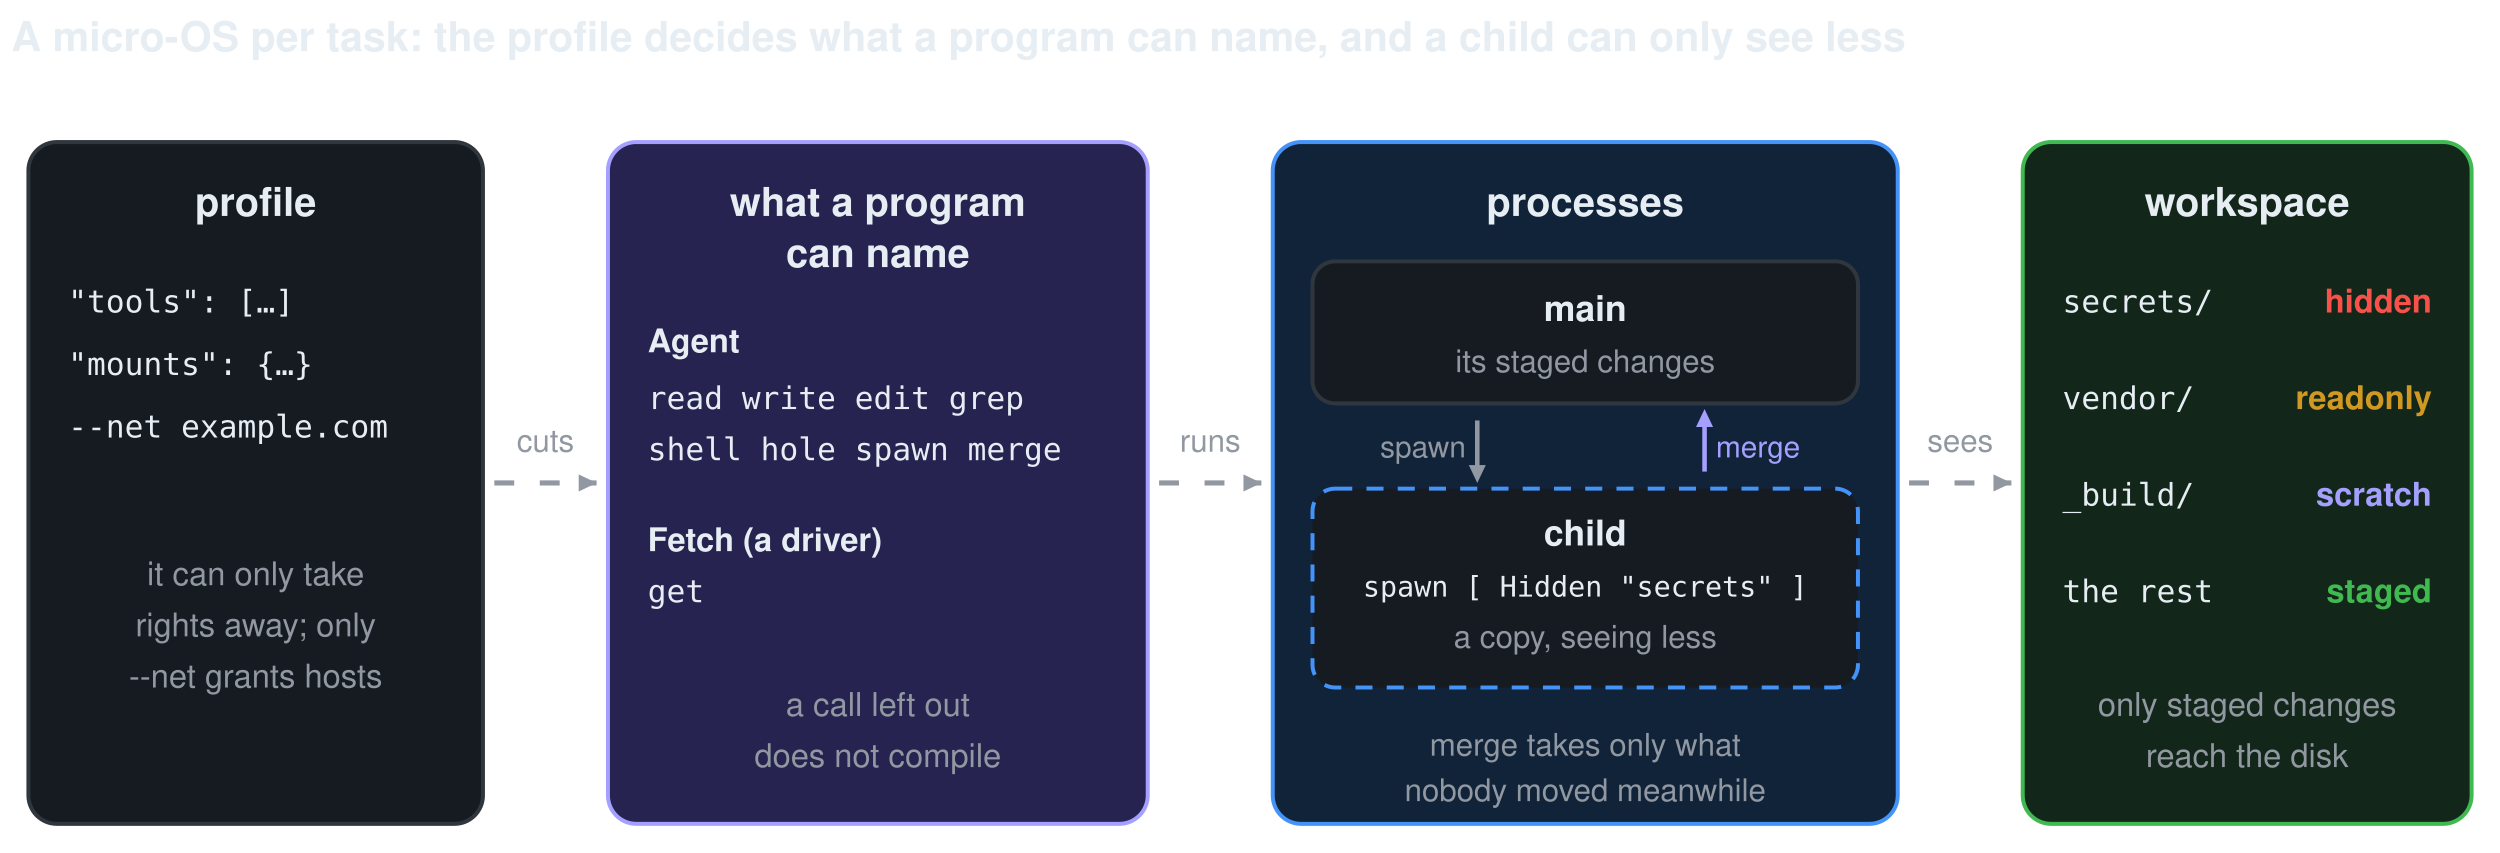
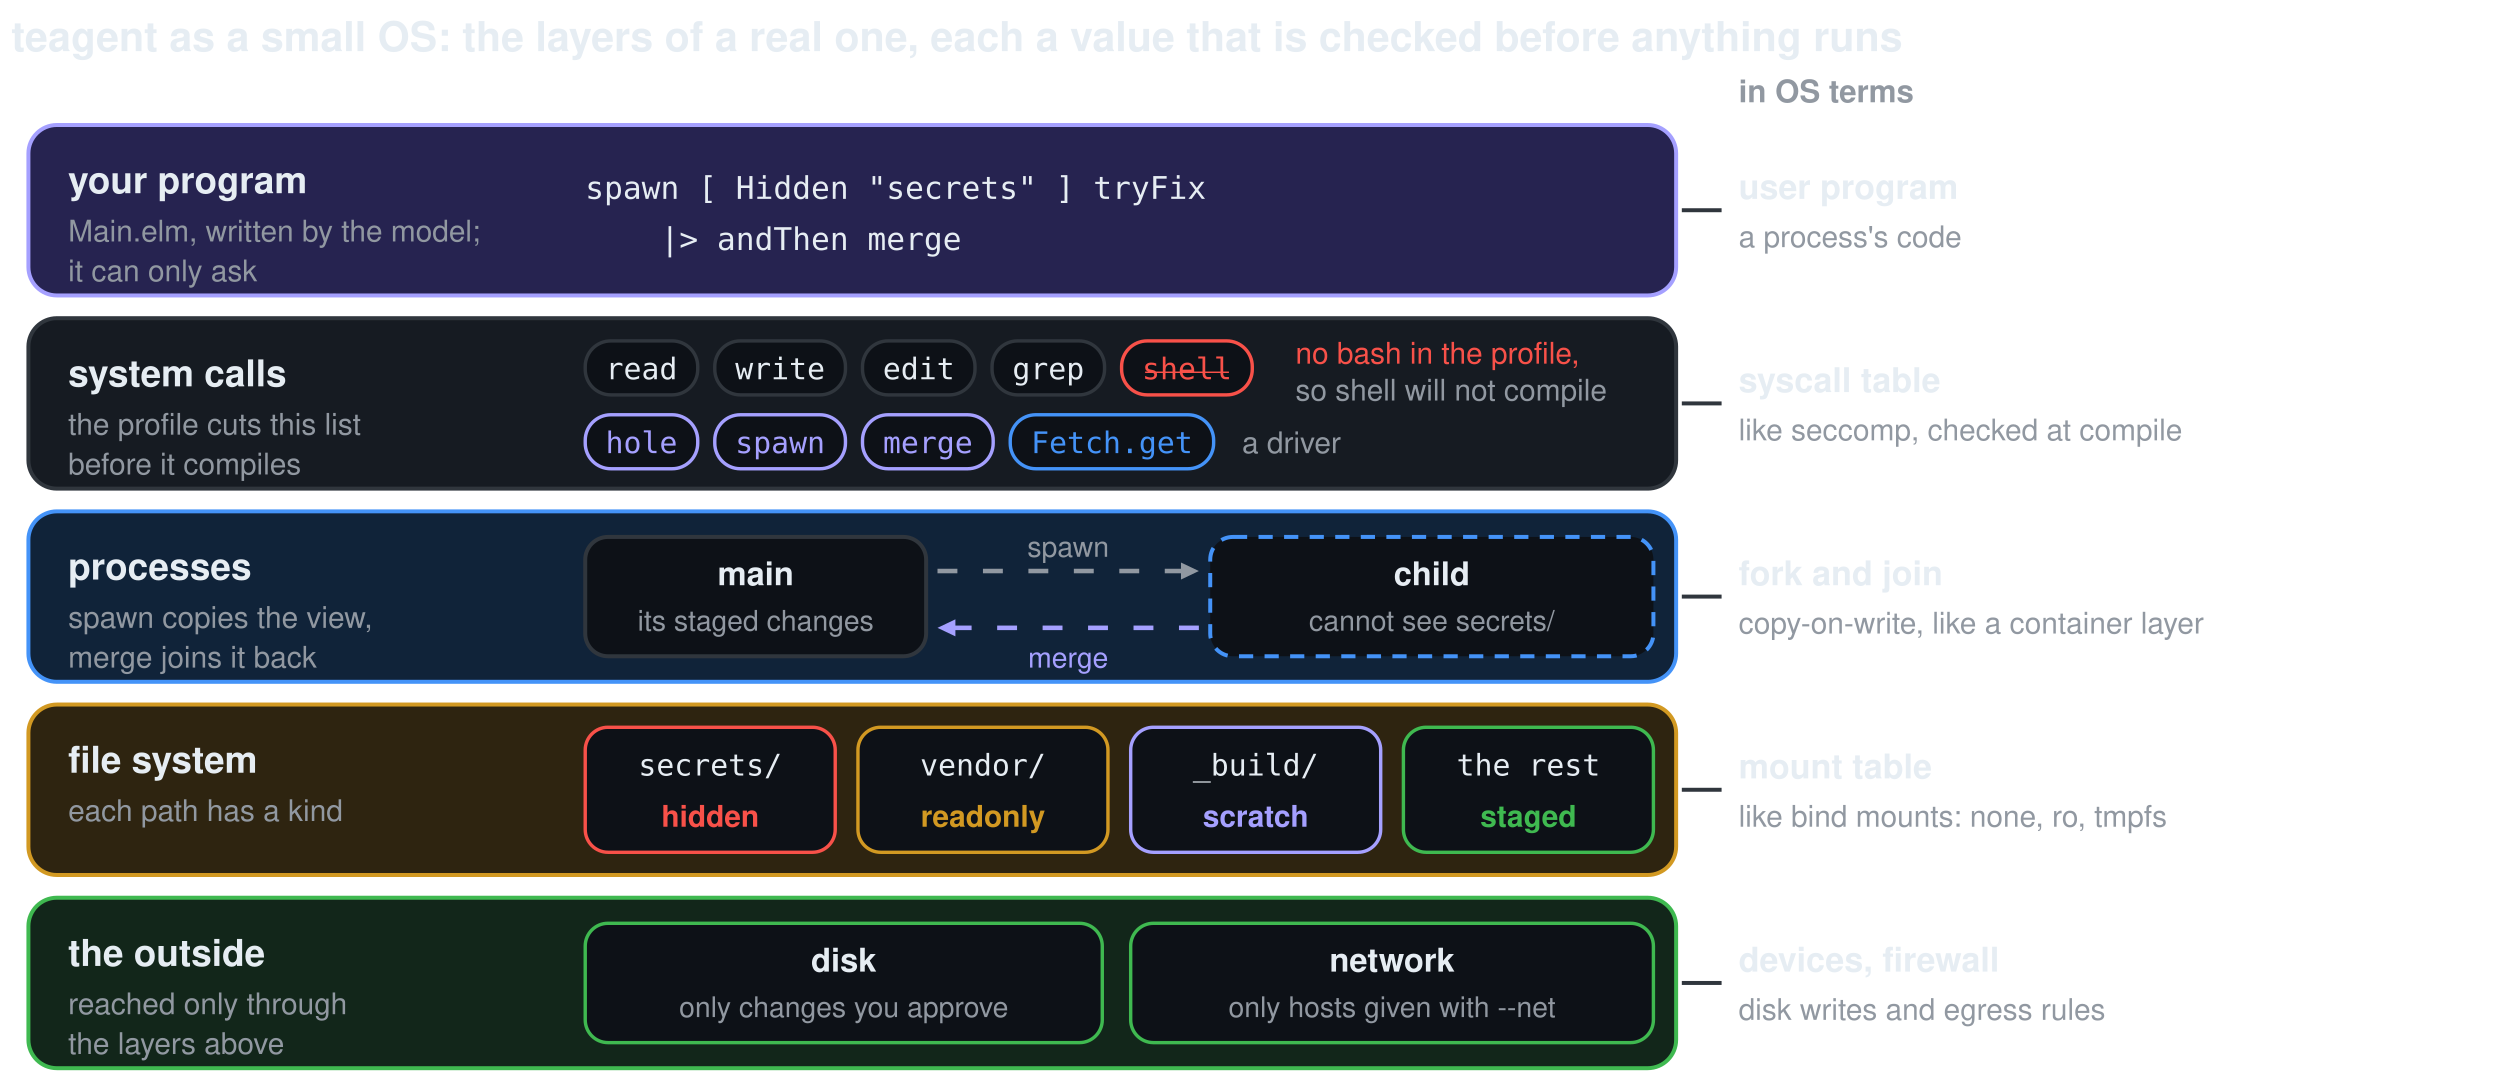
- <svg xmlns="http://www.w3.org/2000/svg" viewBox="0 0 880 300" width="880" height="300" role="img">
+ <svg xmlns="http://www.w3.org/2000/svg" viewBox="0 0 880 384" width="880" height="384" role="img">
  <style>
    text { font-family: -apple-system, BlinkMacSystemFont, 'Segoe UI', Helvetica, Arial, sans-serif; fill: #e6edf3; }
    .mono { font-family: ui-monospace, SFMono-Regular, Menlo, Consolas, monospace; }
    .muted { fill: #9198a1; }
    .accent { fill: #a5a0ff; }
    .flow { stroke-dasharray: 7 9; animation: flow 1.1s linear infinite; }
    @keyframes flow { to { stroke-dashoffset: -32; } }
-     @media (prefers-reduced-motion: reduce) { .flow { animation: none; } }
+     .pulse { animation: pulse 1.8s ease-in-out infinite; }
+     @keyframes pulse { 50% { opacity: 0.45; } }
+     @media (prefers-reduced-motion: reduce) { .flow, .pulse { animation: none; } }
    </style>
-   <text x="4" y="18" font-size="14.5" font-weight="650" text-anchor="start">A micro-OS per task: the profile decides what a program can name, and a child can only see less</text>
-   <rect x="10" y="50" width="160" height="240" rx="10" fill="#161b22" stroke="#30363d" stroke-width="1.4" />
-   <text x="90" y="76" font-size="14" font-weight="650" text-anchor="middle">profile</text>
-   <text x="24" y="110" font-size="11" class="mono" xml:space="preserve" text-anchor="start">"tools": […]</text>
-   <text x="24" y="132" font-size="11" class="mono" xml:space="preserve" text-anchor="start">"mounts": {…}</text>
-   <text x="24" y="154" font-size="11" class="mono" xml:space="preserve" text-anchor="start">--net example.com</text>
-   <text x="90" y="206" font-size="11.5" class="muted" text-anchor="middle">it can only take</text>
-   <text x="90" y="224" font-size="11.5" class="muted" text-anchor="middle">rights away; only</text>
-   <text x="90" y="242" font-size="11.5" class="muted" text-anchor="middle">--net grants hosts</text>
-   <line x1="174" y1="170" x2="210" y2="170" stroke="#9198a1" stroke-width="1.8" class="flow" />
-   <polygon points="210,170 203.7,173 203.7,167" fill="#9198a1" />
-   <text x="192.0" y="159" font-size="11" class="muted" text-anchor="middle">cuts</text>
-   <rect x="214" y="50" width="190" height="240" rx="10" fill="#262350" stroke="#a5a0ff" stroke-width="1.4" />
-   <text x="309" y="76" font-size="14" font-weight="650" text-anchor="middle">what a program</text>
-   <text x="309" y="94" font-size="14" font-weight="650" text-anchor="middle">can name</text>
-   <text x="228" y="124" font-size="11.5" font-weight="650" text-anchor="start">Agent</text>
-   <text x="228" y="144" font-size="11" class="mono" xml:space="preserve" text-anchor="start">read write edit grep</text>
-   <text x="228" y="162" font-size="11" class="mono" xml:space="preserve" text-anchor="start">shell hole spawn merge</text>
-   <text x="228" y="194" font-size="11.5" font-weight="650" text-anchor="start">Fetch  (a driver)</text>
-   <text x="228" y="212" font-size="11" class="mono" xml:space="preserve" text-anchor="start">get</text>
-   <text x="309" y="252" font-size="11.5" class="muted" text-anchor="middle">a call left out</text>
-   <text x="309" y="270" font-size="11.5" class="muted" text-anchor="middle">does not compile</text>
-   <line x1="408" y1="170" x2="444" y2="170" stroke="#9198a1" stroke-width="1.8" class="flow" />
-   <polygon points="444,170 437.7,173 437.7,167" fill="#9198a1" />
-   <text x="426.0" y="159" font-size="11" class="muted" text-anchor="middle">runs</text>
-   <rect x="448" y="50" width="220" height="240" rx="10" fill="#102339" stroke="#4493f8" stroke-width="1.4" />
-   <text x="558" y="76" font-size="14" font-weight="650" text-anchor="middle">processes</text>
-   <rect x="462" y="92" width="192" height="50" rx="8" fill="#161b22" stroke="#30363d" stroke-width="1.4" />
-   <text x="558" y="113" font-size="12.5" font-weight="650" text-anchor="middle">main</text>
-   <text x="558" y="131" font-size="11" class="muted" text-anchor="middle">its staged changes</text>
-   <rect x="462" y="172" width="192" height="70" rx="8" fill="#161b22" stroke="#4493f8" stroke-width="1.4" stroke-dasharray="6 5" />
-   <text x="558" y="192" font-size="12.5" font-weight="650" text-anchor="middle">child</text>
-   <text x="558" y="210" font-size="10" class="mono" xml:space="preserve" text-anchor="middle">spawn [ Hidden "secrets" ]</text>
-   <text x="558" y="228" font-size="11" class="muted" text-anchor="middle">a copy, seeing less</text>
-   <line x1="520" y1="148" x2="520" y2="166" stroke="#9198a1" stroke-width="1.6" />
-   <polygon points="520,170 517,163.7 523,163.7" fill="#9198a1" />
-   <line x1="600" y1="166" x2="600" y2="148" stroke="#a5a0ff" stroke-width="1.6" />
-   <polygon points="600,144 597,150.3 603,150.3" fill="#a5a0ff" />
-   <text x="516" y="161" font-size="10.5" class="muted" text-anchor="end">spawn</text>
-   <text x="604" y="161" font-size="10.5" class="accent" text-anchor="start">merge</text>
-   <text x="558" y="266" font-size="11" class="muted" text-anchor="middle">merge takes only what</text>
-   <text x="558" y="282" font-size="11" class="muted" text-anchor="middle">nobody moved meanwhile</text>
-   <line x1="672" y1="170" x2="708" y2="170" stroke="#9198a1" stroke-width="1.8" class="flow" />
-   <polygon points="708,170 701.7,173 701.7,167" fill="#9198a1" />
-   <text x="690.0" y="159" font-size="11" class="muted" text-anchor="middle">sees</text>
-   <rect x="712" y="50" width="158" height="240" rx="10" fill="#12261a" stroke="#3fb950" stroke-width="1.4" />
-   <text x="791" y="76" font-size="14" font-weight="650" text-anchor="middle">workspace</text>
-   <text x="726" y="110" font-size="11" class="mono" xml:space="preserve" text-anchor="start">secrets/</text>
-   <text x="856" y="110" font-size="11.5" font-weight="650" text-anchor="end" style="fill:#f85149">hidden</text>
-   <text x="726" y="144" font-size="11" class="mono" xml:space="preserve" text-anchor="start">vendor/</text>
-   <text x="856" y="144" font-size="11.5" font-weight="650" text-anchor="end" style="fill:#d29922">readonly</text>
-   <text x="726" y="178" font-size="11" class="mono" xml:space="preserve" text-anchor="start">_build/</text>
-   <text x="856" y="178" font-size="11.5" font-weight="650" text-anchor="end" style="fill:#a5a0ff">scratch</text>
-   <text x="726" y="212" font-size="11" class="mono" xml:space="preserve" text-anchor="start">the rest</text>
-   <text x="856" y="212" font-size="11.5" font-weight="650" text-anchor="end" style="fill:#3fb950">staged</text>
-   <text x="791" y="252" font-size="11.5" class="muted" text-anchor="middle">only staged changes</text>
-   <text x="791" y="270" font-size="11.5" class="muted" text-anchor="middle">reach the disk</text>
+   <text x="4" y="18" font-size="14.5" font-weight="650" text-anchor="start">teagent as a small OS: the layers of a real one, each a value that is checked before anything runs</text>
+   <rect x="10" y="44" width="580" height="60" rx="10" fill="#262350" stroke="#a5a0ff" stroke-width="1.4" />
+   <text x="24" y="68" font-size="13" font-weight="650" text-anchor="start">your program</text>
+   <text x="24" y="85" font-size="10.5" class="muted" text-anchor="start">Main.elm, written by the model;</text>
+   <text x="24" y="99" font-size="10.5" class="muted" text-anchor="start">it can only ask</text>
+   <rect x="10" y="112" width="580" height="60" rx="10" fill="#161b22" stroke="#30363d" stroke-width="1.4" />
+   <text x="24" y="136" font-size="13" font-weight="650" text-anchor="start">system calls</text>
+   <text x="24" y="153" font-size="10.5" class="muted" text-anchor="start">the profile cuts this list</text>
+   <text x="24" y="167" font-size="10.5" class="muted" text-anchor="start">before it compiles</text>
+   <rect x="10" y="180" width="580" height="60" rx="10" fill="#102339" stroke="#4493f8" stroke-width="1.4" />
+   <text x="24" y="204" font-size="13" font-weight="650" text-anchor="start">processes</text>
+   <text x="24" y="221" font-size="10.5" class="muted" text-anchor="start">spawn copies the view,</text>
+   <text x="24" y="235" font-size="10.5" class="muted" text-anchor="start">merge joins it back</text>
+   <rect x="10" y="248" width="580" height="60" rx="10" fill="#2e2410" stroke="#d29922" stroke-width="1.4" />
+   <text x="24" y="272" font-size="13" font-weight="650" text-anchor="start">file system</text>
+   <text x="24" y="289" font-size="10.5" class="muted" text-anchor="start">each path has a kind</text>
+   <rect x="10" y="316" width="580" height="60" rx="10" fill="#12261a" stroke="#3fb950" stroke-width="1.4" />
+   <text x="24" y="340" font-size="13" font-weight="650" text-anchor="start">the outside</text>
+   <text x="24" y="357" font-size="10.5" class="muted" text-anchor="start">reached only through</text>
+   <text x="24" y="371" font-size="10.5" class="muted" text-anchor="start">the layers above</text>
+   <text x="206" y="70" font-size="11" class="mono" xml:space="preserve" text-anchor="start">spawn [ Hidden "secrets" ] tryFix</text>
+   <text x="206" y="88" font-size="11" class="mono" xml:space="preserve" text-anchor="start">    |&gt; andThen merge</text>
+   <rect x="206" y="120" width="39.6" height="19" rx="9" fill="#0d1117" stroke="#30363d" stroke-width="1.2" />
+   <text x="225.8" y="133.5" font-size="10.5" class="mono" xml:space="preserve" text-anchor="middle">read</text>
+   <rect x="251.6" y="120" width="46.0" height="19" rx="9" fill="#0d1117" stroke="#30363d" stroke-width="1.2" />
+   <text x="274.6" y="133.5" font-size="10.5" class="mono" xml:space="preserve" text-anchor="middle">write</text>
+   <rect x="303.6" y="120" width="39.6" height="19" rx="9" fill="#0d1117" stroke="#30363d" stroke-width="1.2" />
+   <text x="323.4" y="133.5" font-size="10.5" class="mono" xml:space="preserve" text-anchor="middle">edit</text>
+   <rect x="349.2" y="120" width="39.6" height="19" rx="9" fill="#0d1117" stroke="#30363d" stroke-width="1.2" />
+   <text x="369" y="133.5" font-size="10.5" class="mono" xml:space="preserve" text-anchor="middle">grep</text>
+   <rect x="394.8" y="120" width="46.0" height="19" rx="9" fill="#0d1117" stroke="#f85149" stroke-width="1.2" />
+   <text x="417.8" y="133.5" font-size="10.5" class="mono" xml:space="preserve" text-anchor="middle" style="fill:#f85149;text-decoration:line-through;">shell</text>
+   <rect x="206" y="146" width="39.6" height="19" rx="9" fill="#0d1117" stroke="#a5a0ff" stroke-width="1.2" />
+   <text x="225.8" y="159.5" font-size="10.5" class="mono" xml:space="preserve" text-anchor="middle" style="fill:#a5a0ff;">hole</text>
+   <rect x="251.6" y="146" width="46.0" height="19" rx="9" fill="#0d1117" stroke="#a5a0ff" stroke-width="1.2" />
+   <text x="274.6" y="159.5" font-size="10.5" class="mono" xml:space="preserve" text-anchor="middle" style="fill:#a5a0ff;">spawn</text>
+   <rect x="303.6" y="146" width="46.0" height="19" rx="9" fill="#0d1117" stroke="#a5a0ff" stroke-width="1.2" />
+   <text x="326.6" y="159.5" font-size="10.5" class="mono" xml:space="preserve" text-anchor="middle" style="fill:#a5a0ff;">merge</text>
+   <rect x="355.6" y="146" width="71.6" height="19" rx="9" fill="#0d1117" stroke="#4493f8" stroke-width="1.2" />
+   <text x="391.4" y="159.5" font-size="10.5" class="mono" xml:space="preserve" text-anchor="middle" style="fill:#4493f8;">Fetch.get</text>
+   <text x="437.2" y="159.5" font-size="10.5" class="muted" text-anchor="start">a driver</text>
+   <text x="456" y="128" font-size="10.5" text-anchor="start" style="fill:#f85149;">no bash in the profile,</text>
+   <text x="456" y="141" font-size="10.5" class="muted" text-anchor="start">so shell will not compile</text>
+   <rect x="206" y="189" width="120" height="42" rx="8" fill="#0d1117" stroke="#30363d" stroke-width="1.4" />
+   <text x="266" y="206" font-size="11.5" font-weight="650" text-anchor="middle">main</text>
+   <text x="266" y="222" font-size="10" class="muted" text-anchor="middle">its staged changes</text>
+   <rect x="426" y="189" width="156" height="42" rx="8" fill="#0d1117" stroke="#4493f8" stroke-width="1.4" stroke-dasharray="5 4" />
+   <text x="504" y="206" font-size="11.5" font-weight="650" text-anchor="middle">child</text>
+   <text x="504" y="222" font-size="10" class="muted" text-anchor="middle">cannot see secrets/</text>
+   <line x1="330" y1="201" x2="422" y2="201" stroke="#9198a1" stroke-width="1.6" class="flow" />
+   <polygon points="422,201 415.7,198 415.7,204" fill="#9198a1" />
+   <line x1="422" y1="221" x2="330" y2="221" stroke="#a5a0ff" stroke-width="1.6" class="flow" />
+   <polygon points="330,221 336.3,218 336.3,224" fill="#a5a0ff" />
+   <text x="376" y="196" font-size="10" class="muted" text-anchor="middle">spawn</text>
+   <text x="376" y="235" font-size="10" class="accent" text-anchor="middle">merge</text>
+   <rect x="206" y="256" width="88" height="44" rx="8" fill="#0d1117" stroke="#f85149" stroke-width="1.2" />
+   <text x="250" y="273" font-size="10.5" class="mono" xml:space="preserve" text-anchor="middle">secrets/</text>
+   <text x="250" y="291" font-size="10.5" font-weight="650" text-anchor="middle" style="fill:#f85149;">hidden</text>
+   <rect x="302" y="256" width="88" height="44" rx="8" fill="#0d1117" stroke="#d29922" stroke-width="1.2" />
+   <text x="346" y="273" font-size="10.5" class="mono" xml:space="preserve" text-anchor="middle">vendor/</text>
+   <text x="346" y="291" font-size="10.5" font-weight="650" text-anchor="middle" style="fill:#d29922;">readonly</text>
+   <rect x="398" y="256" width="88" height="44" rx="8" fill="#0d1117" stroke="#a5a0ff" stroke-width="1.2" />
+   <text x="442" y="273" font-size="10.5" class="mono" xml:space="preserve" text-anchor="middle">_build/</text>
+   <text x="442" y="291" font-size="10.5" font-weight="650" text-anchor="middle" style="fill:#a5a0ff;">scratch</text>
+   <rect x="494" y="256" width="88" height="44" rx="8" fill="#0d1117" stroke="#3fb950" stroke-width="1.2" />
+   <text x="538" y="273" font-size="10.5" class="mono" xml:space="preserve" text-anchor="middle">the rest</text>
+   <text x="538" y="291" font-size="10.5" font-weight="650" text-anchor="middle" style="fill:#3fb950;">staged</text>
+   <rect x="206" y="325" width="182" height="42" rx="8" fill="#0d1117" stroke="#3fb950" stroke-width="1.2" />
+   <text x="297" y="342" font-size="11.5" font-weight="650" text-anchor="middle">disk</text>
+   <text x="297" y="358" font-size="10" class="muted" text-anchor="middle">only changes you approve</text>
+   <rect x="398" y="325" width="184" height="42" rx="8" fill="#0d1117" stroke="#3fb950" stroke-width="1.2" />
+   <text x="490" y="342" font-size="11.5" font-weight="650" text-anchor="middle">network</text>
+   <text x="490" y="358" font-size="10" class="muted" text-anchor="middle">only hosts given with --net</text>
+   <text x="612" y="36" font-size="11" font-weight="650" class="muted" text-anchor="start">in OS terms</text>
+   <line x1="592" y1="74" x2="606" y2="74" stroke="#30363d" stroke-width="1.4" />
+   <text x="612" y="70" font-size="12" font-weight="650" text-anchor="start">user program</text>
+   <text x="612" y="87" font-size="10.5" class="muted" text-anchor="start">a process's code</text>
+   <line x1="592" y1="142" x2="606" y2="142" stroke="#30363d" stroke-width="1.4" />
+   <text x="612" y="138" font-size="12" font-weight="650" text-anchor="start">syscall table</text>
+   <text x="612" y="155" font-size="10.5" class="muted" text-anchor="start">like seccomp, checked at compile</text>
+   <line x1="592" y1="210" x2="606" y2="210" stroke="#30363d" stroke-width="1.4" />
+   <text x="612" y="206" font-size="12" font-weight="650" text-anchor="start">fork and join</text>
+   <text x="612" y="223" font-size="10.5" class="muted" text-anchor="start">copy-on-write, like a container layer</text>
+   <line x1="592" y1="278" x2="606" y2="278" stroke="#30363d" stroke-width="1.4" />
+   <text x="612" y="274" font-size="12" font-weight="650" text-anchor="start">mount table</text>
+   <text x="612" y="291" font-size="10.5" class="muted" text-anchor="start">like bind mounts: none, ro, tmpfs</text>
+   <line x1="592" y1="346" x2="606" y2="346" stroke="#30363d" stroke-width="1.4" />
+   <text x="612" y="342" font-size="12" font-weight="650" text-anchor="start">devices, firewall</text>
+   <text x="612" y="359" font-size="10.5" class="muted" text-anchor="start">disk writes and egress rules</text>
</svg>
